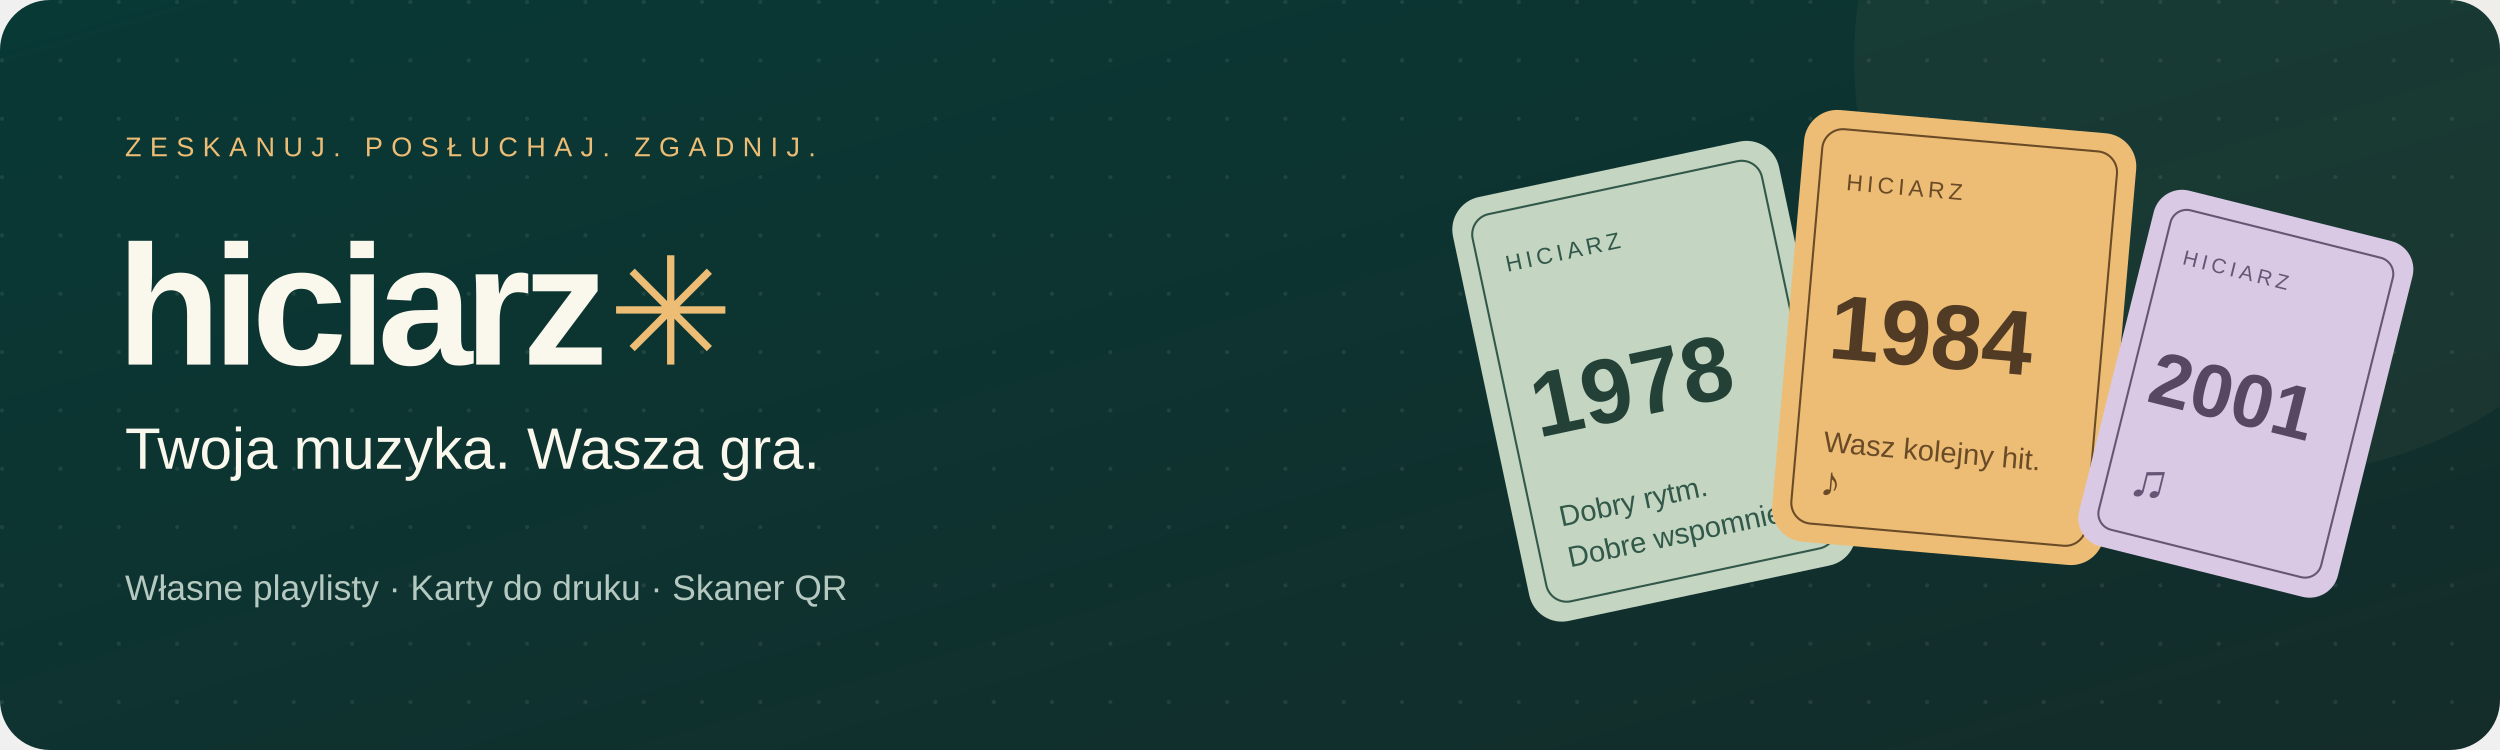
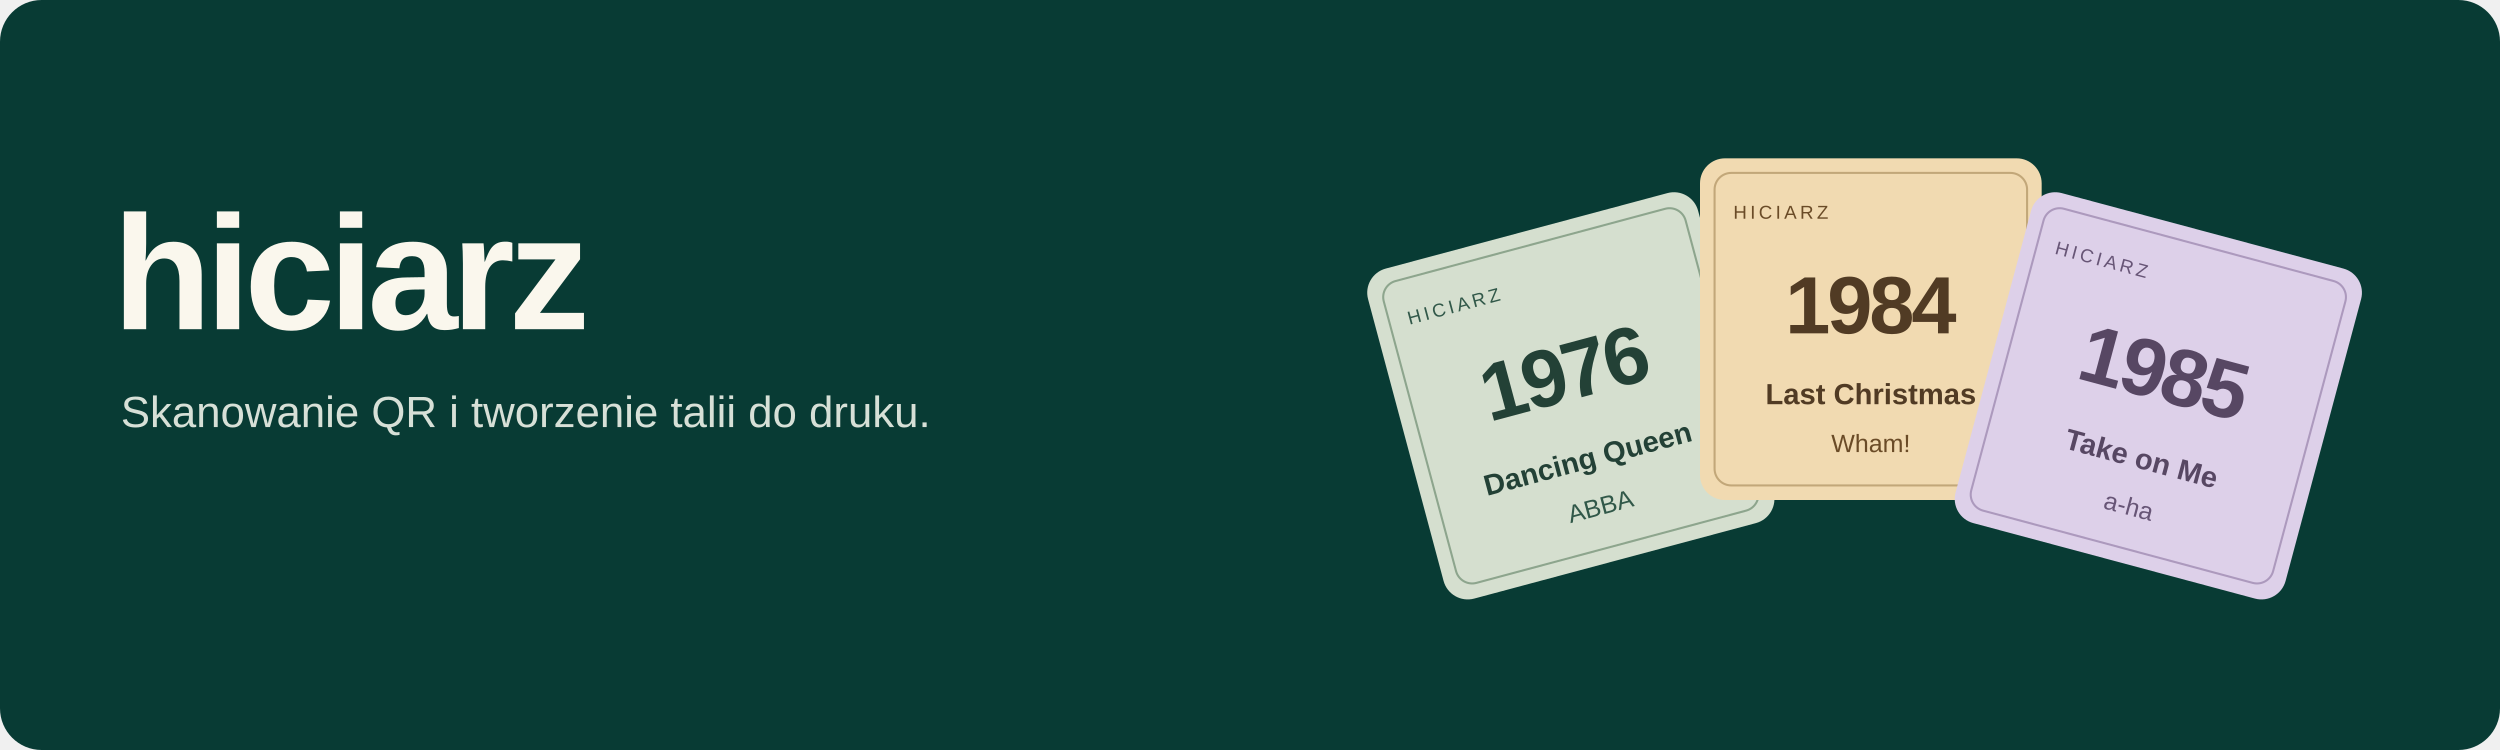
- <svg xmlns="http://www.w3.org/2000/svg" width="1200" height="360" viewBox="0 0 1200 360" role="img" aria-labelledby="title desc">
-   <defs>
-     <linearGradient id="bg" x2="1" y2="1">
-       <stop stop-color="#083935" />
-       <stop offset="1" stop-color="#142c2a" />
-     </linearGradient>
-     <pattern id="dots" width="28" height="28" patternUnits="userSpaceOnUse">
-       <circle cx="1" cy="1" r="1" fill="#ffffff" opacity=".08" />
-     </pattern>
-   </defs>
-   <rect width="1200" height="360" rx="24" fill="url(#bg)" />
-   <rect width="1200" height="360" rx="24" fill="url(#dots)" />
-   <circle cx="1090" cy="28" r="200" fill="#edbd75" opacity=".05" />
+ <svg xmlns="http://www.w3.org/2000/svg" width="1200" height="360" viewBox="0 0 1200 360" preserveAspectRatio="xMidYMid meet" role="img" aria-labelledby="title desc">
+   <rect width="1200" height="360" rx="20" fill="#083b34" />
  <g font-family="Arial, Helvetica, sans-serif">
-     <text x="60" y="75" fill="#edbd75" font-size="13" letter-spacing="4">ZESKANUJ. POSŁUCHAJ. ZGADNIJ.</text>
-     <text x="56" y="175" fill="#faf7ed" font-size="82" font-weight="700" letter-spacing="-4">hiciarz<tspan fill="#edbd75" font-size="72"> ✳</tspan>
-     </text>
-     <text x="60" y="225" fill="#faf7ed" font-size="28">Twoja muzyka. Wasza gra.</text>
-     <text x="60" y="288" fill="#b5c9c1" font-size="17">Własne playlisty · Karty do druku · Skaner QR</text>
-     <g transform="translate(714 79) rotate(-12 80 104)">
-       <rect width="160" height="208" rx="16" fill="#c4d5c2" />
-       <rect x="9" y="9" width="142" height="190" rx="10" fill="none" stroke="#315849" />
-       <text x="22" y="38" fill="#315849" font-size="11" letter-spacing="2">HICIARZ</text>
-       <text x="20" y="119" fill="#234136" font-size="44" font-weight="700">1978</text>
-       <text x="22" y="163" fill="#315849" font-size="14">Dobry rytm.</text>
-       <text x="22" y="183" fill="#315849" font-size="14">Dobre wspomnienia.</text>
+     <text x="54" y="158" fill="#faf7ed" font-size="78" font-weight="700" letter-spacing="-3">hiciarz</text>
+     <text x="58" y="205" fill="#d7e0d7" font-size="21">Skanowanie QR i tworzenie talii do druku.</text>
+     <g transform="translate(672 108) rotate(-15 82 82)">
+       <rect width="164" height="164" rx="12" fill="#d5dfcf" />
+       <rect x="7" y="7" width="150" height="150" rx="8" fill="none" stroke="#8da58d" />
+       <text x="16" y="29" fill="#315849" font-size="9" letter-spacing="1.6">HICIARZ</text>
+       <text x="82" y="84" text-anchor="middle" fill="#234136" font-size="39" font-weight="700" letter-spacing="-1.5">1976</text>
+       <text x="82" y="118" text-anchor="middle" fill="#234136" font-size="14" font-weight="700">Dancing Queen</text>
+       <text x="82" y="141" text-anchor="middle" fill="#315849" font-size="12">ABBA</text>
    </g>
-     <g transform="translate(858 58) rotate(5 80 104)">
-       <rect width="160" height="208" rx="16" fill="#edbd75" />
-       <rect x="9" y="9" width="142" height="190" rx="10" fill="none" stroke="#6a4b27" />
-       <text x="22" y="38" fill="#6a4b27" font-size="11" letter-spacing="2">HICIARZ</text>
-       <text x="20" y="119" fill="#513b24" font-size="44" font-weight="700">1984</text>
-       <text x="22" y="164" fill="#6a4b27" font-size="14">Wasz kolejny hit.</text>
-       <text x="22" y="185" fill="#6a4b27" font-size="20">♪</text>
+     <g transform="translate(816 76)">
+       <rect width="164" height="164" rx="12" fill="#f1dab1" />
+       <rect x="7" y="7" width="150" height="150" rx="8" fill="none" stroke="#c2a779" />
+       <text x="16" y="29" fill="#6a4b27" font-size="9" letter-spacing="1.6">HICIARZ</text>
+       <text x="82" y="84" text-anchor="middle" fill="#513b24" font-size="39" font-weight="700" letter-spacing="-1.5">1984</text>
+       <text x="82" y="118" text-anchor="middle" fill="#513b24" font-size="14" font-weight="700">Last Christmas</text>
+       <text x="82" y="141" text-anchor="middle" fill="#6a4b27" font-size="12">Wham!</text>
    </g>
-     <g transform="translate(1014 101) rotate(14 64 88)">
-       <rect width="128" height="176" rx="14" fill="#dac9e5" />
-       <rect x="9" y="9" width="110" height="158" rx="8" fill="none" stroke="#675576" />
-       <text x="19" y="35" fill="#675576" font-size="10" letter-spacing="2">HICIARZ</text>
-       <text x="18" y="103" fill="#574763" font-size="36" font-weight="700">2001</text>
-       <text x="20" y="148" fill="#675576" font-size="25">♫</text>
+     <g transform="translate(954 108) rotate(15 82 82)">
+       <rect width="164" height="164" rx="12" fill="#ddd0e9" />
+       <rect x="7" y="7" width="150" height="150" rx="8" fill="none" stroke="#ac99bd" />
+       <text x="16" y="29" fill="#675576" font-size="9" letter-spacing="1.6">HICIARZ</text>
+       <text x="82" y="84" text-anchor="middle" fill="#574763" font-size="39" font-weight="700" letter-spacing="-1.5">1985</text>
+       <text x="82" y="118" text-anchor="middle" fill="#574763" font-size="14" font-weight="700">Take on Me</text>
+       <text x="82" y="141" text-anchor="middle" fill="#675576" font-size="12">a-ha</text>
    </g>
  </g>
</svg>
